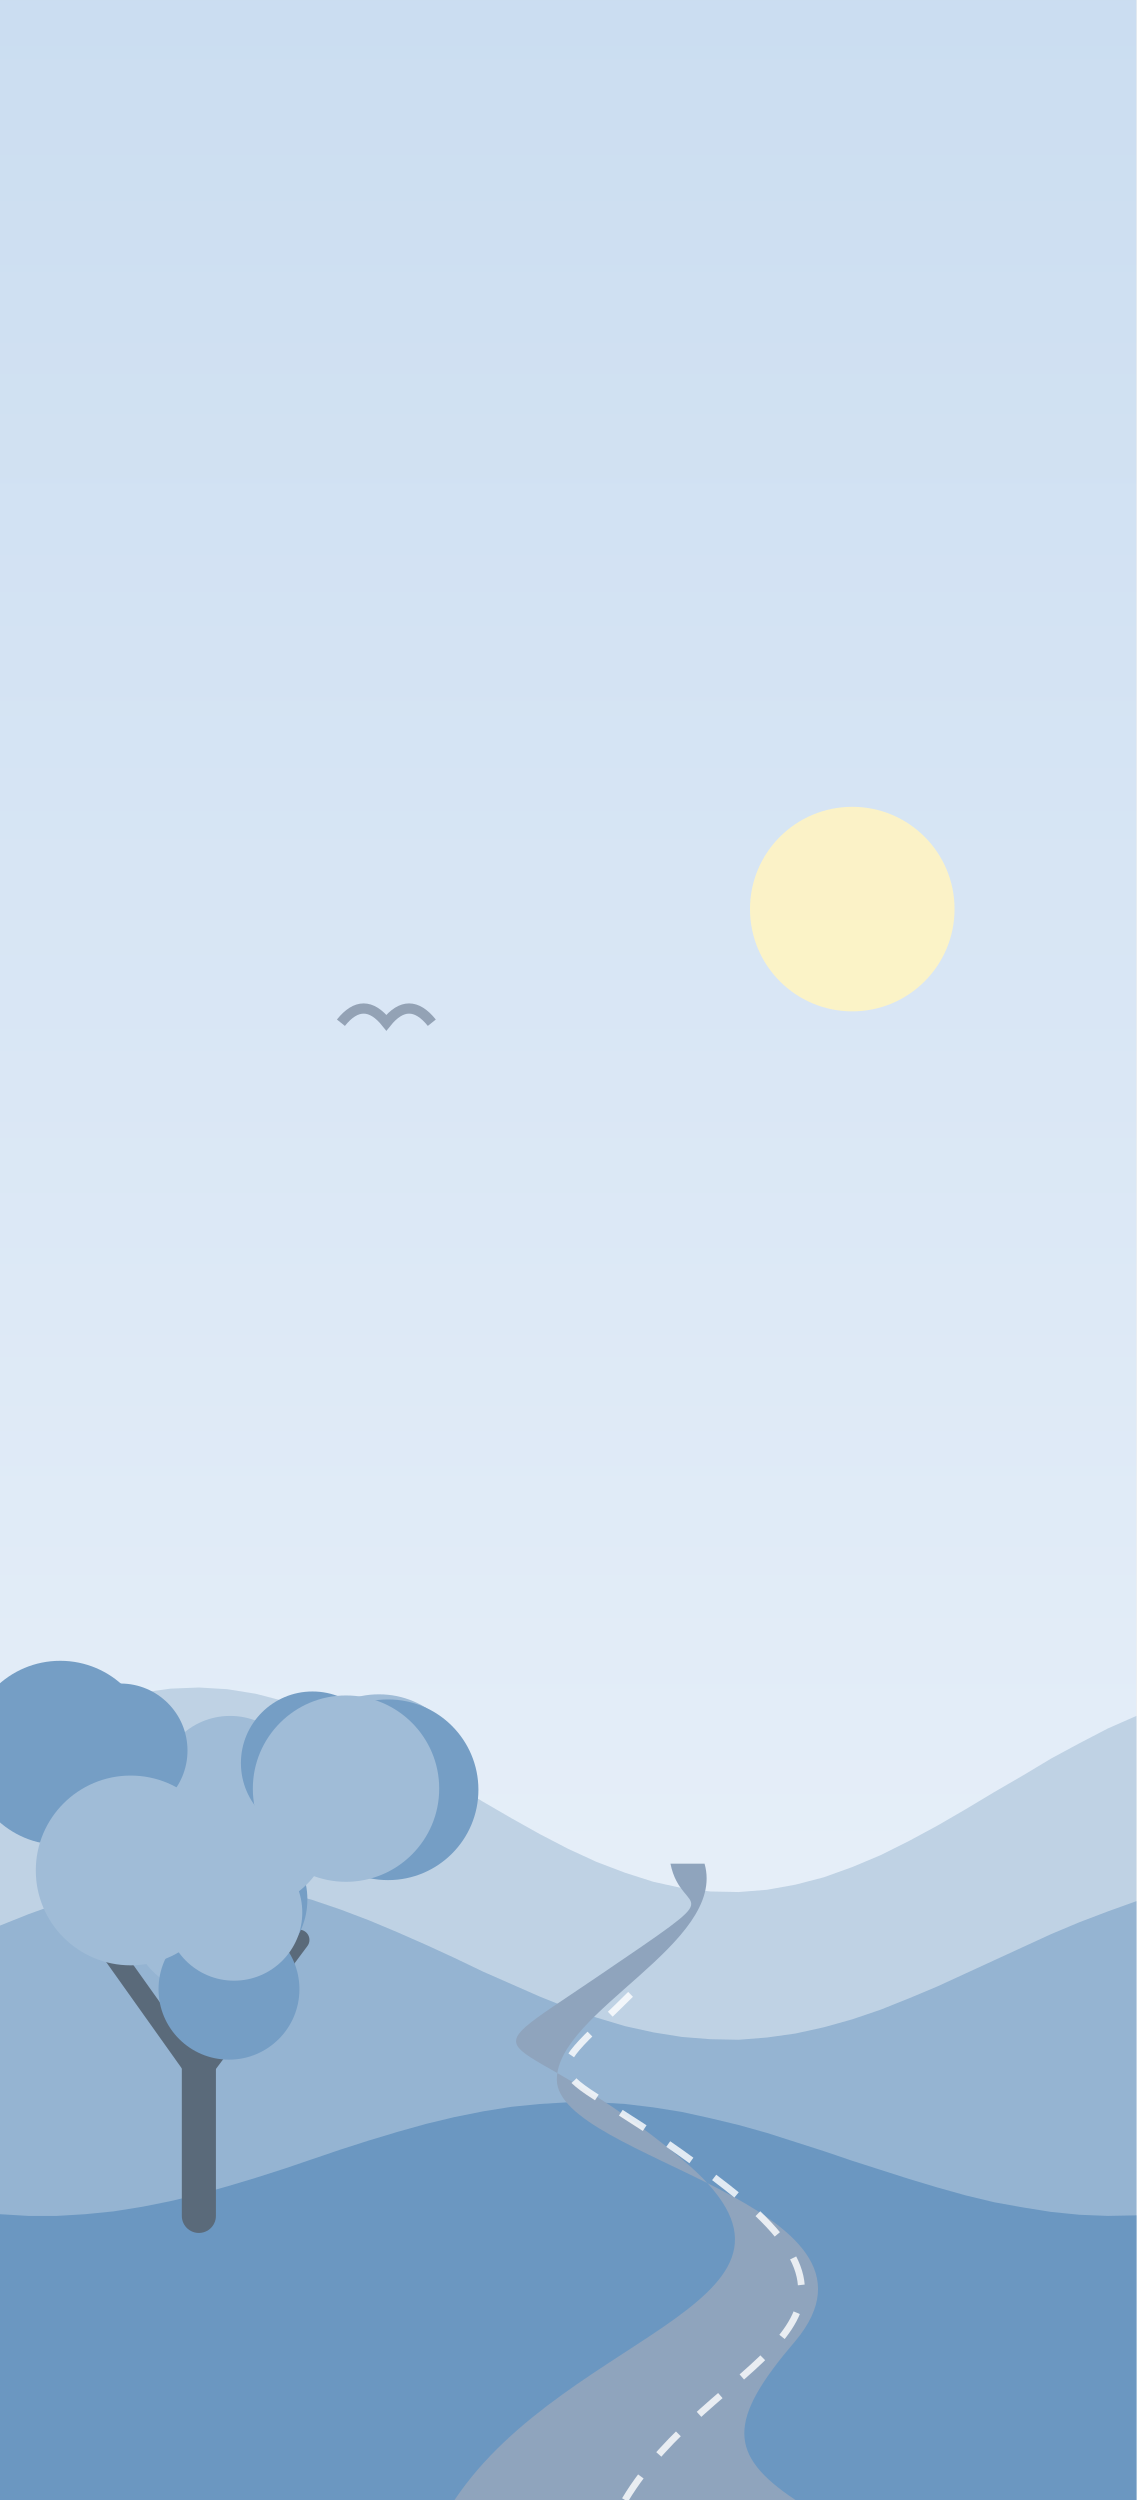
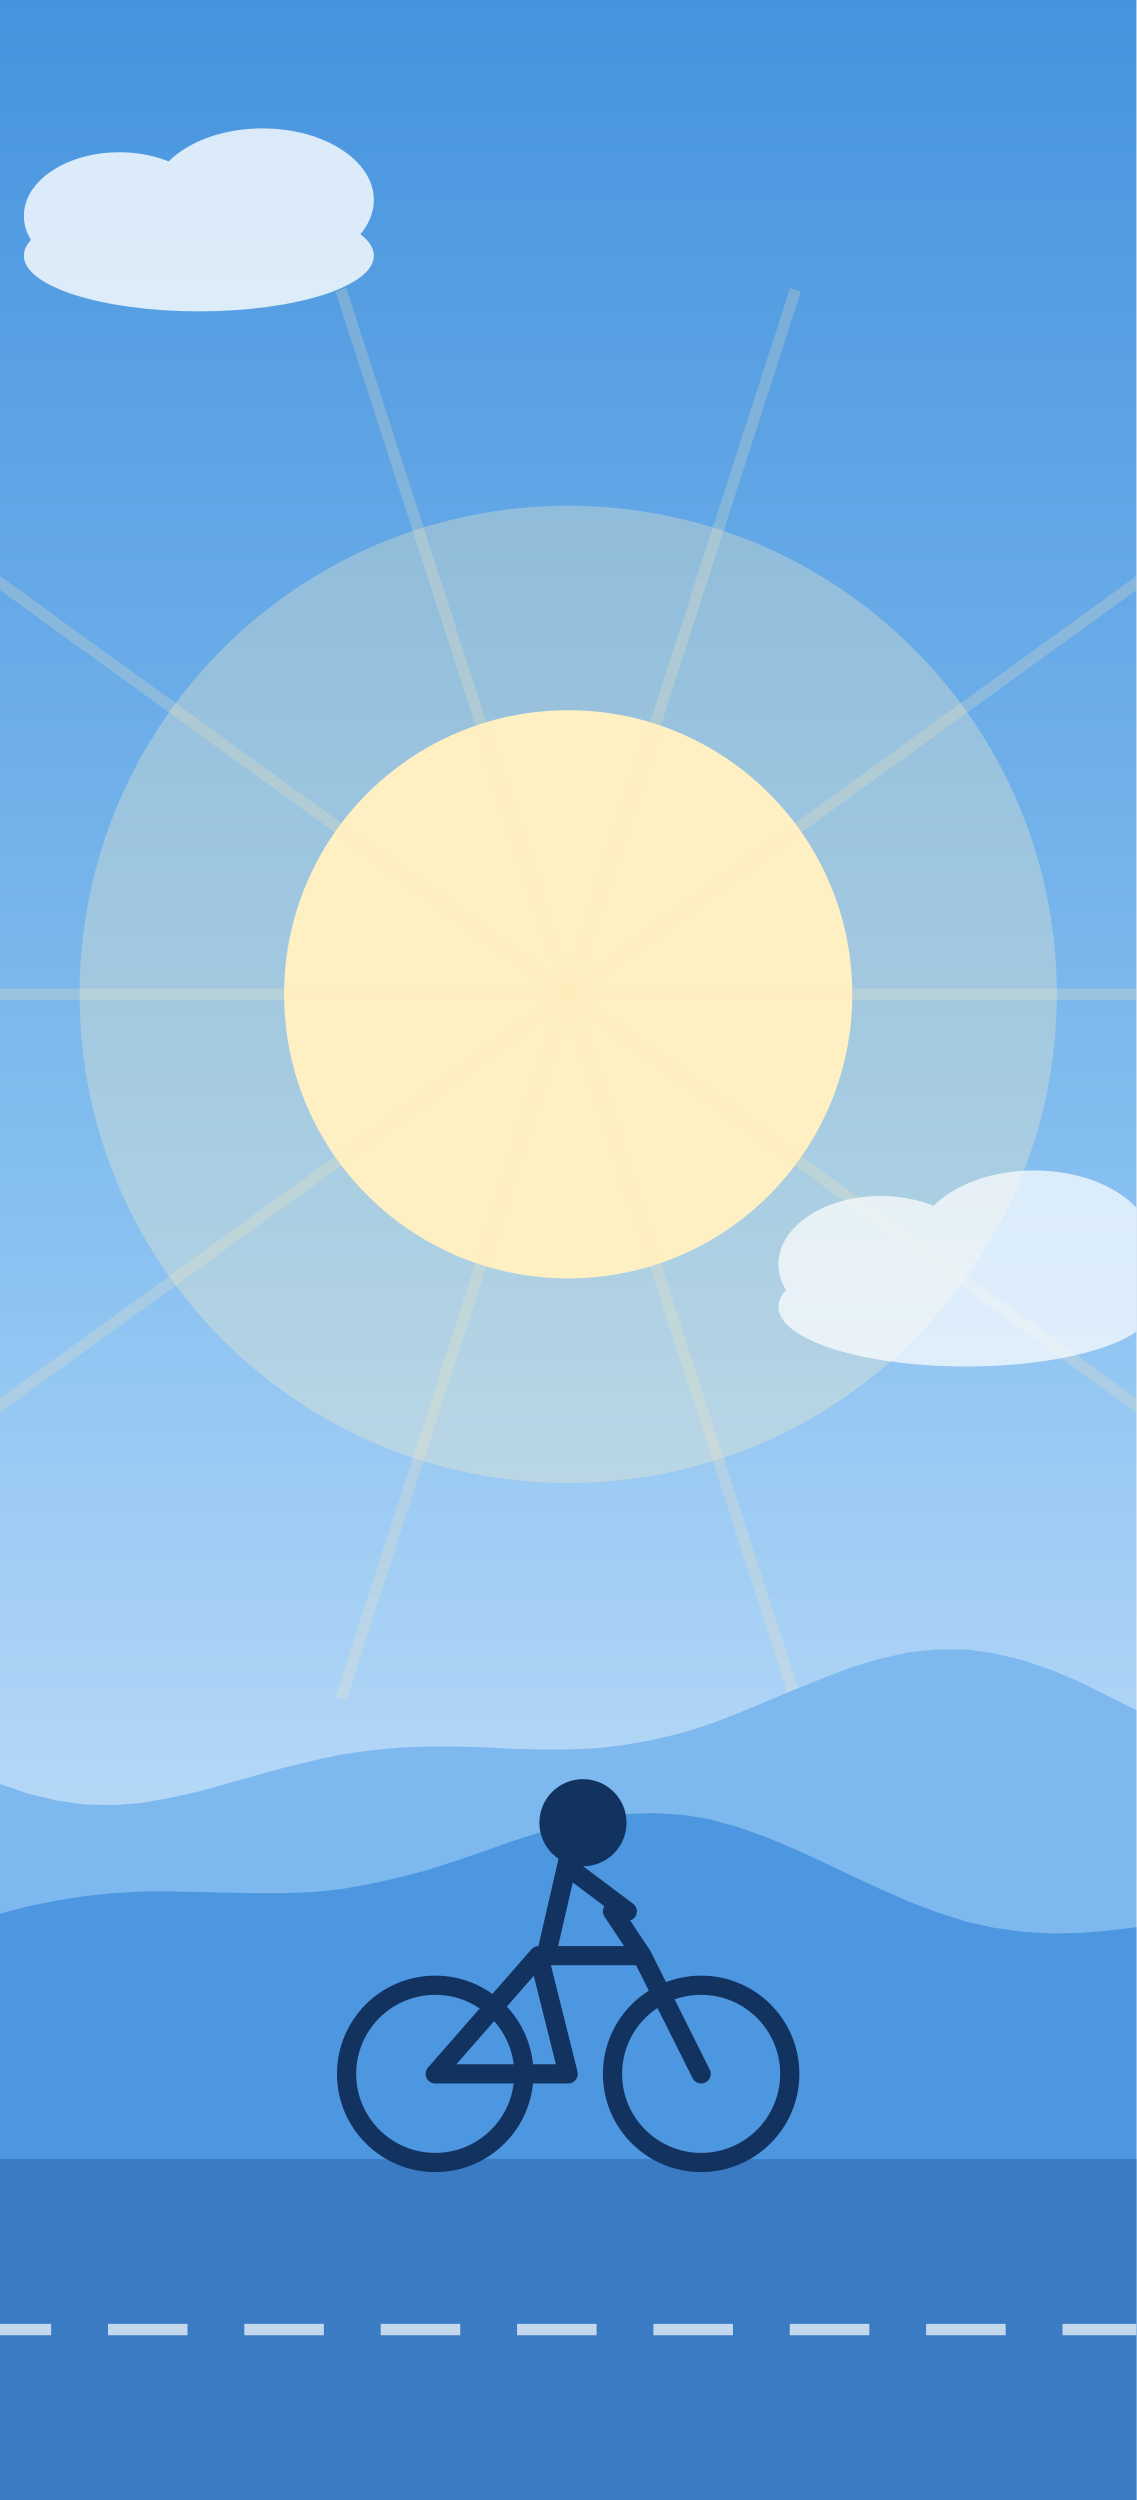
<svg xmlns="http://www.w3.org/2000/svg" viewBox="0 -80 200 440" preserveAspectRatio="xMidYMax slice">
  <defs>
-     <linearGradient id="g29" x1="0" y1="0" x2="0" y2="1">
-       <stop offset="0" stop-color="#c9dcf0" />
-       <stop offset="1" stop-color="#eef4fb" />
+     <linearGradient id="s" x1="0" y1="0" x2="0" y2="1">
+       <stop offset="0" stop-color="#3f8fdc" />
+       <stop offset=".5" stop-color="#86bff0" />
+       <stop offset="1" stop-color="#e9f3ff" />
    </linearGradient>
+     <radialGradient id="gl" cx=".5" cy=".5" r=".5">
+       <stop offset="0" stop-color="#ffe2a8" stop-opacity=".95" />
+       <stop offset="1" stop-color="#ffe2a8" stop-opacity="0" />
+     </radialGradient>
  </defs>
-   <rect y="-100" width="200" height="460" fill="url(#g29)" />
-   <circle cx="150" cy="80" r="18" fill="#fff4c2" opacity="0.9" />
-   <path d="M-5 360 L-5 235 L-5 230.4 L0 227.6 L5 225.0 L10 222.6 L15 220.6 L20 219.0 L25 217.9 L30 217.2 L35 217.0 L40 217.3 L45 218.1 L50 219.4 L55 221.1 L60 223.2 L65 225.6 L70 228.3 L75 231.1 L80 234.1 L85 237.1 L90 240.0 L95 242.8 L100 245.4 L105 247.7 L110 249.6 L115 251.2 L120 252.3 L125 252.9 L130 253.0 L135 252.6 L140 251.7 L145 250.4 L150 248.6 L155 246.5 L160 244.0 L165 241.3 L170 238.4 L175 235.4 L180 232.5 L185 229.5 L190 226.8 L195 224.2 L200 222.0 L205 220.1 L205 360Z" fill="#bfd2e4" opacity="1" />
-   <path d="M-5 360 L-5 265 L-5 261.1 L0 258.9 L5 256.9 L10 255.1 L15 253.6 L20 252.4 L25 251.6 L30 251.1 L35 251.0 L40 251.3 L45 252.0 L50 253.0 L55 254.4 L60 256.1 L65 258.0 L70 260.1 L75 262.3 L80 264.6 L85 267.0 L90 269.2 L95 271.4 L100 273.4 L105 275.1 L110 276.6 L115 277.7 L120 278.5 L125 278.9 L130 279.0 L135 278.6 L140 277.9 L145 276.8 L150 275.4 L155 273.7 L160 271.7 L165 269.6 L170 267.3 L175 265.0 L180 262.7 L185 260.4 L190 258.3 L195 256.4 L200 254.6 L205 253.2 L205 360Z" fill="#95b4d2" opacity="1" />
-   <path d="M-5 360 L-5 300 L-5 309.1 L0 309.7 L5 310.0 L10 310.0 L15 309.7 L20 309.2 L25 308.4 L30 307.4 L35 306.2 L40 304.8 L45 303.3 L50 301.7 L55 300.0 L60 298.3 L65 296.7 L70 295.2 L75 293.8 L80 292.6 L85 291.6 L90 290.8 L95 290.3 L100 290.0 L105 290.0 L110 290.3 L115 290.9 L120 291.7 L125 292.8 L130 294.0 L135 295.4 L140 297.0 L145 298.6 L150 300.3 L155 301.9 L160 303.5 L165 305.0 L170 306.4 L175 307.6 L180 308.5 L185 309.3 L190 309.8 L195 310.0 L200 309.9 L205 309.6 L205 360Z" fill="#6b97c1" opacity="1" />
-   <path d="M80 360 C100 330 150 325 120 300 S80 285 105 268 S120 258 118 248 L124 248 C128 262 98 274 98 286 C98 300 160 308 140 332 C128 346 128 352 140 360Z" fill="#8fa4bd" />
-   <path d="M110 360 C125 335 160 330 128 305 S92 290 112 270" stroke="#fff" stroke-width="1.2" stroke-dasharray="5 5" fill="none" opacity=".8" />
-   <path d="M35 310 L35 279.64" stroke="#5a6a7a" stroke-width="6.0" stroke-linecap="round" />
-   <path d="M35 285.16 L17.336 260.32" transform="translate(0,0)" stroke="#5a6a7a" stroke-width="3.6" stroke-linecap="round" fill="none" />
-   <path d="M35 285.16 L52.664 261.424" stroke="#5a6a7a" stroke-width="3.6" stroke-linecap="round" />
-   <circle cx="36.2" cy="257.6" r="13.2" fill="#a0bcd7" />
-   <circle cx="40.9" cy="254.3" r="13.2" fill="#759ec5" />
-   <circle cx="66.7" cy="233.8" r="15.6" fill="#a0bcd7" />
-   <circle cx="40.3" cy="270.1" r="12.4" fill="#759ec5" />
-   <circle cx="41.2" cy="256.6" r="12.0" fill="#a0bcd7" />
-   <circle cx="68.3" cy="235.0" r="15.9" fill="#759ec5" />
-   <circle cx="40.5" cy="234.6" r="12.6" fill="#a0bcd7" />
-   <circle cx="10.6" cy="228.5" r="16.2" fill="#759ec5" />
-   <circle cx="43.7" cy="241.3" r="14.6" fill="#a0bcd7" />
-   <circle cx="21.2" cy="228.1" r="11.8" fill="#759ec5" />
-   <circle cx="23.0" cy="249.2" r="16.7" fill="#a0bcd7" />
-   <circle cx="55.0" cy="230.3" r="12.6" fill="#759ec5" />
-   <circle cx="60.9" cy="234.8" r="16.4" fill="#a0bcd7" />
-   <path d="M60 100 q4 -5 8 0 q4 -5 8 0" stroke="#64748b" stroke-width="1.8" fill="none" opacity=".6" />
+   <rect y="-100" width="200" height="460" fill="url(#s)" />
+   <circle cx="100" cy="95" r="50" fill="#fff0c4" />
+   <circle cx="100" cy="95" r="86" fill="#fff0c4" opacity=".3" />
+   <path d="M100 95 L230 95" stroke="#ffe9b8" stroke-width="2" opacity=".22" />
+   <path d="M100 95 L205 171" stroke="#ffe9b8" stroke-width="2" opacity=".22" />
+   <path d="M100 95 L140 219" stroke="#ffe9b8" stroke-width="2" opacity=".22" />
+   <path d="M100 95 L60 219" stroke="#ffe9b8" stroke-width="2" opacity=".22" />
+   <path d="M100 95 L-5 171" stroke="#ffe9b8" stroke-width="2" opacity=".22" />
+   <path d="M100 95 L-30 95" stroke="#ffe9b8" stroke-width="2" opacity=".22" />
+   <path d="M100 95 L-5 19" stroke="#ffe9b8" stroke-width="2" opacity=".22" />
+   <path d="M100 95 L60 -29" stroke="#ffe9b8" stroke-width="2" opacity=".22" />
+   <path d="M100 95 L140 -29" stroke="#ffe9b8" stroke-width="2" opacity=".22" />
+   <path d="M100 95 L205 19" stroke="#ffe9b8" stroke-width="2" opacity=".22" />
+   <g opacity="0.8" fill="#fff">
+     <ellipse cx="35" cy="-35" rx="30.8" ry="9.8" />
+     <ellipse cx="21.0" cy="-42.0" rx="16.8" ry="11.2" />
+     <ellipse cx="46.2" cy="-44.8" rx="19.6" ry="12.6" />
+   </g>
+   <g opacity="0.7" fill="#fff">
+     <ellipse cx="170" cy="150" rx="33.0" ry="10.5" />
+     <ellipse cx="155.0" cy="142.5" rx="18.0" ry="12.0" />
+     <ellipse cx="182.0" cy="139.5" rx="21.0" ry="13.5" />
+   </g>
+   <path d="M-5 360 L-5 231.8 L0 234.0 L5 235.7 L10 236.9 L15 237.6 L20 237.7 L25 237.3 L30 236.4 L35 235.3 L40 233.9 L45 232.5 L50 231.1 L55 229.9 L60 228.8 L65 228.1 L70 227.6 L75 227.4 L80 227.4 L85 227.5 L90 227.8 L95 227.9 L100 227.9 L105 227.7 L110 227.1 L115 226.2 L120 225.0 L125 223.4 L130 221.5 L135 219.4 L140 217.3 L145 215.3 L150 213.4 L155 211.9 L160 210.8 L165 210.3 L170 210.3 L175 211.0 L180 212.2 L185 213.9 L190 216.0 L195 218.5 L200 221.0 L205 223.6 L205 360Z" fill="#7db8ee" opacity="1" />
+   <path d="M-5 360 L-5 258.2 L0 256.8 L5 255.5 L10 254.5 L15 253.7 L20 253.2 L25 252.9 L30 252.9 L35 253.0 L40 253.1 L45 253.2 L50 253.2 L55 253.0 L60 252.5 L65 251.6 L70 250.5 L75 249.2 L80 247.6 L85 245.9 L90 244.1 L95 242.5 L100 241.0 L105 239.9 L110 239.3 L115 239.1 L120 239.4 L125 240.2 L130 241.6 L135 243.4 L140 245.5 L145 247.8 L150 250.2 L155 252.5 L160 254.7 L165 256.6 L170 258.2 L175 259.3 L180 260.0 L185 260.3 L190 260.2 L195 259.8 L200 259.2 L205 258.5 L205 360Z" fill="#4d96e0" opacity="1" />
+   <path d="M-5 300 L205 300 L205 360 L-5 360Z" fill="#3a7bc4" />
+   <path d="M-5 330 L205 330" stroke="#fff" stroke-width="2" stroke-dasharray="14 10" opacity=".7" />
+   <g transform="translate(100 285) scale(1.3)" fill="none" stroke="#12335f" stroke-width="2.6" stroke-linecap="round" stroke-linejoin="round">
+     <circle cx="-18" cy="0" r="12" />
+     <circle cx="18" cy="0" r="12" />
+     <path d="M-18 0 L-4 -16 L10 -16 L18 0 M-4 -16 L0 0 L-18 0 M10 -16 L6 -22" />
+     <circle cx="2" cy="-34" r="4.6" fill="#12335f" />
+     <path d="M0 -29 L-3 -16 M0 -28 L8 -22" />
+   </g>
</svg>
